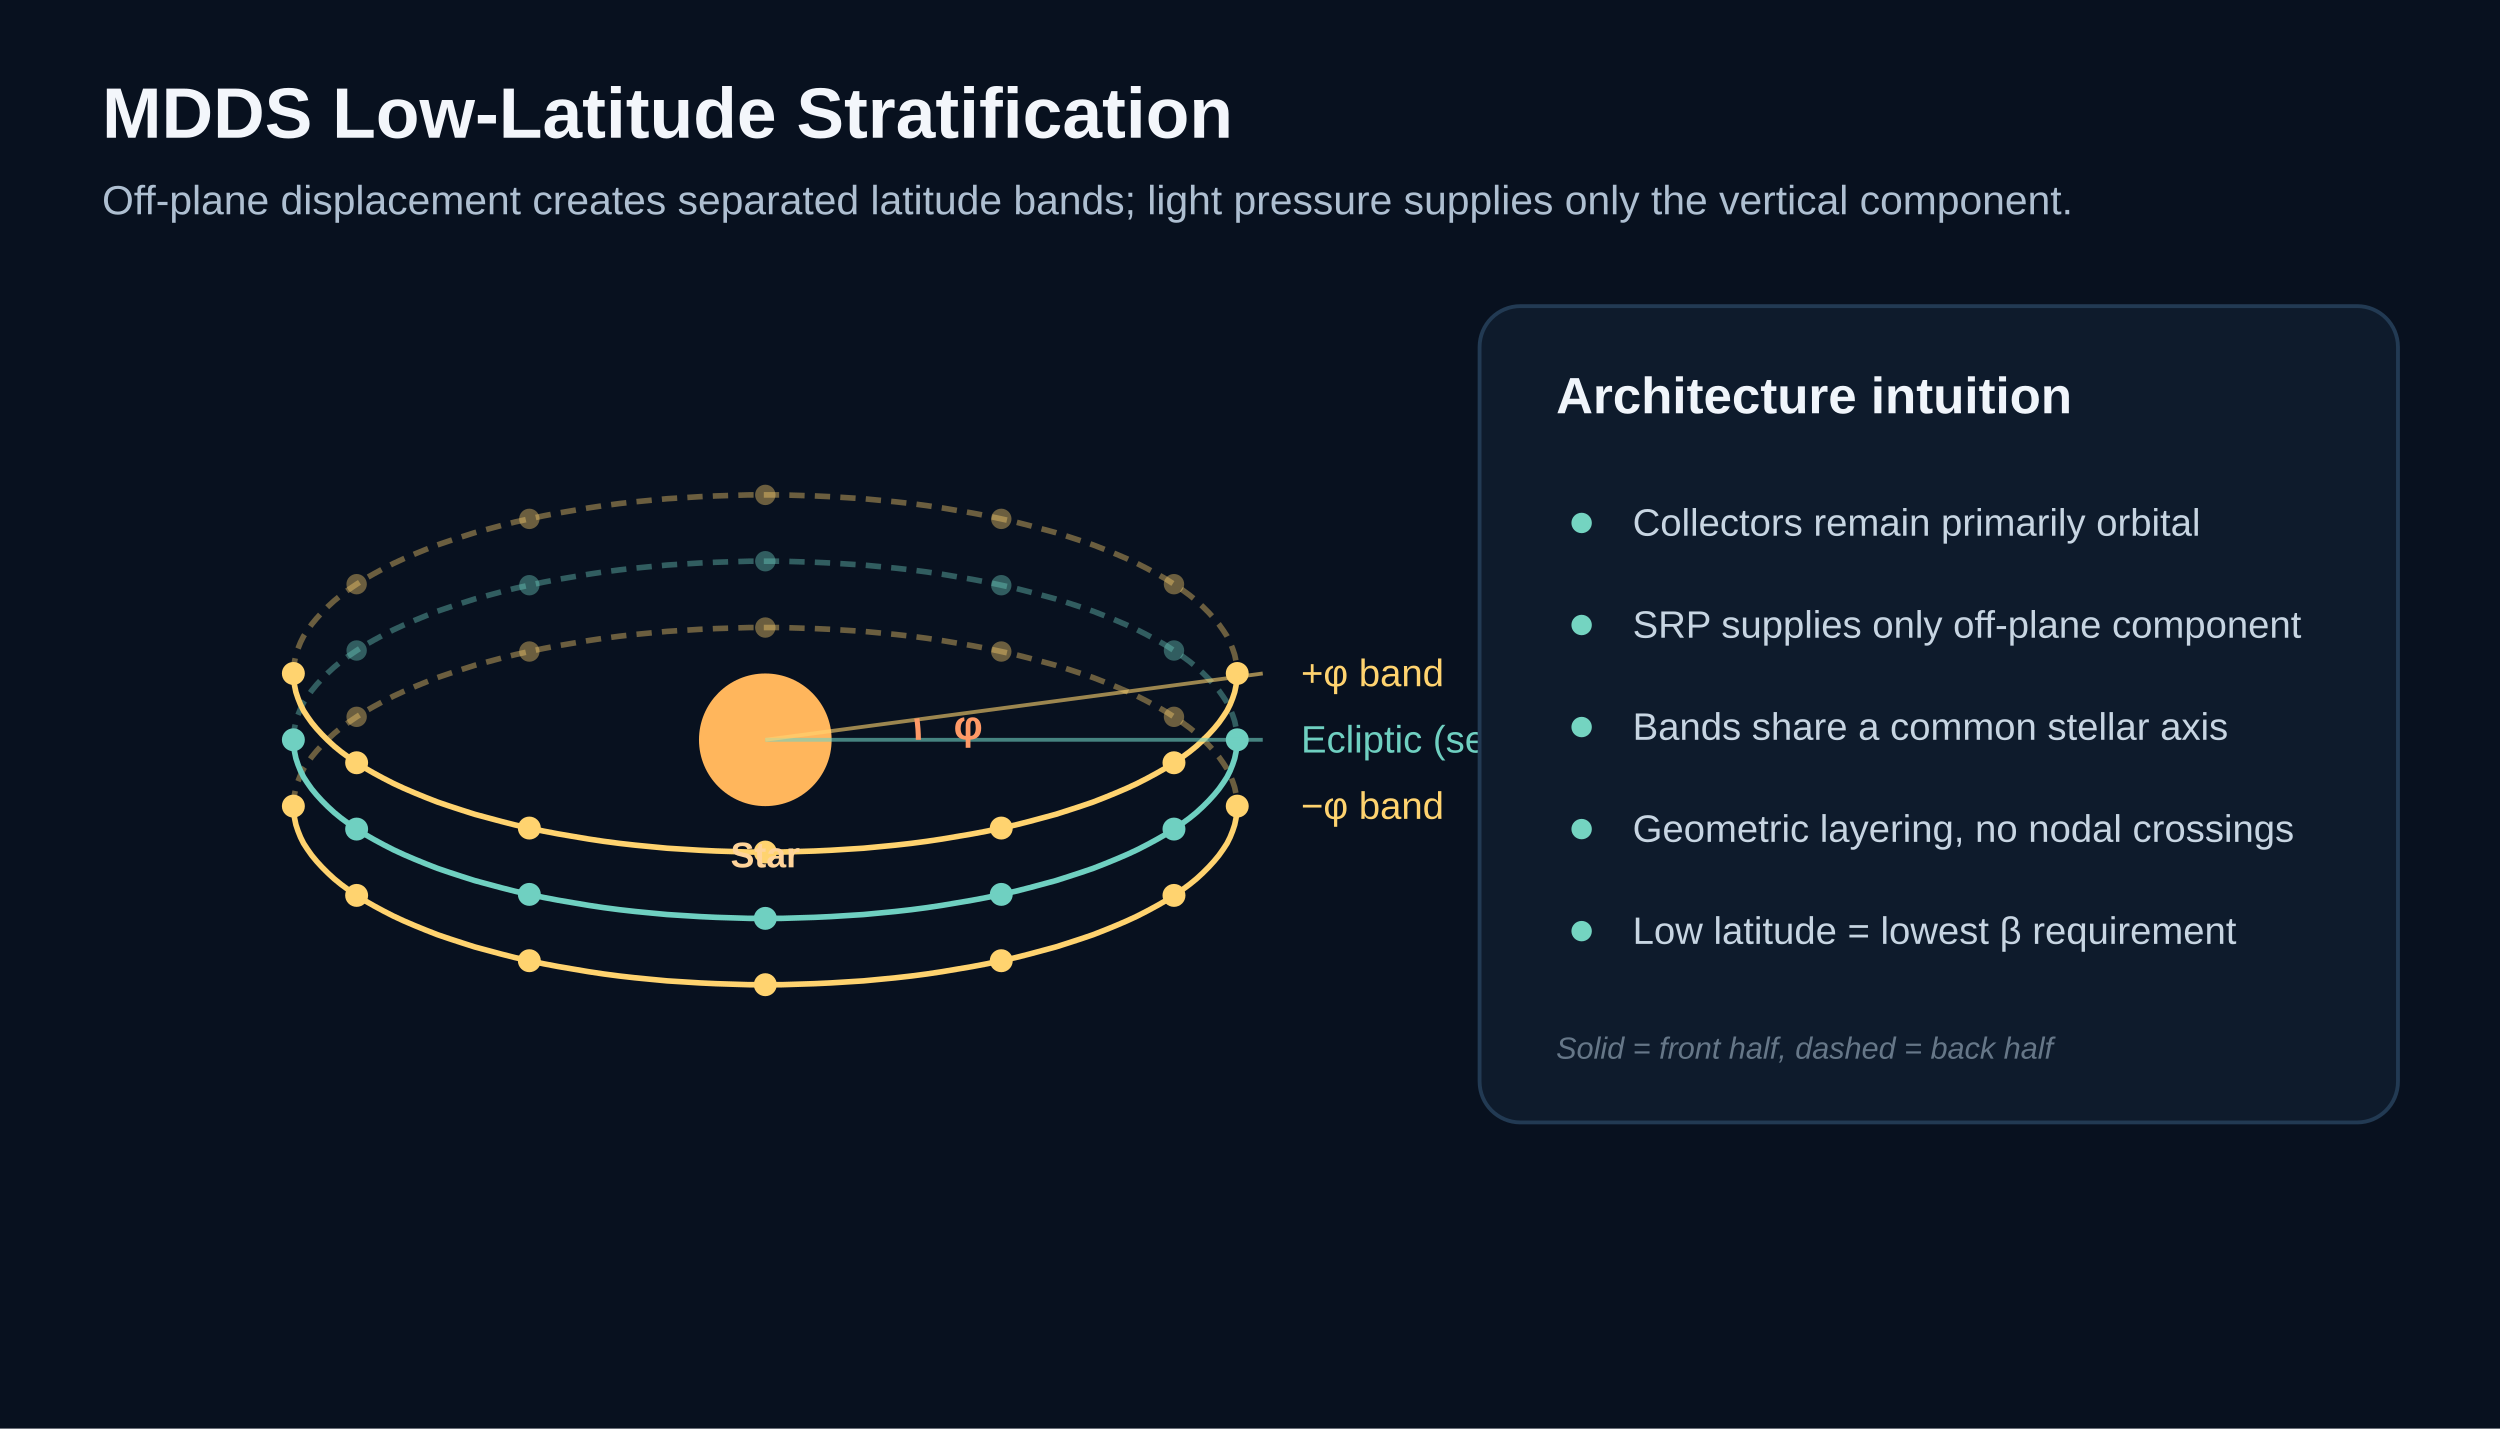
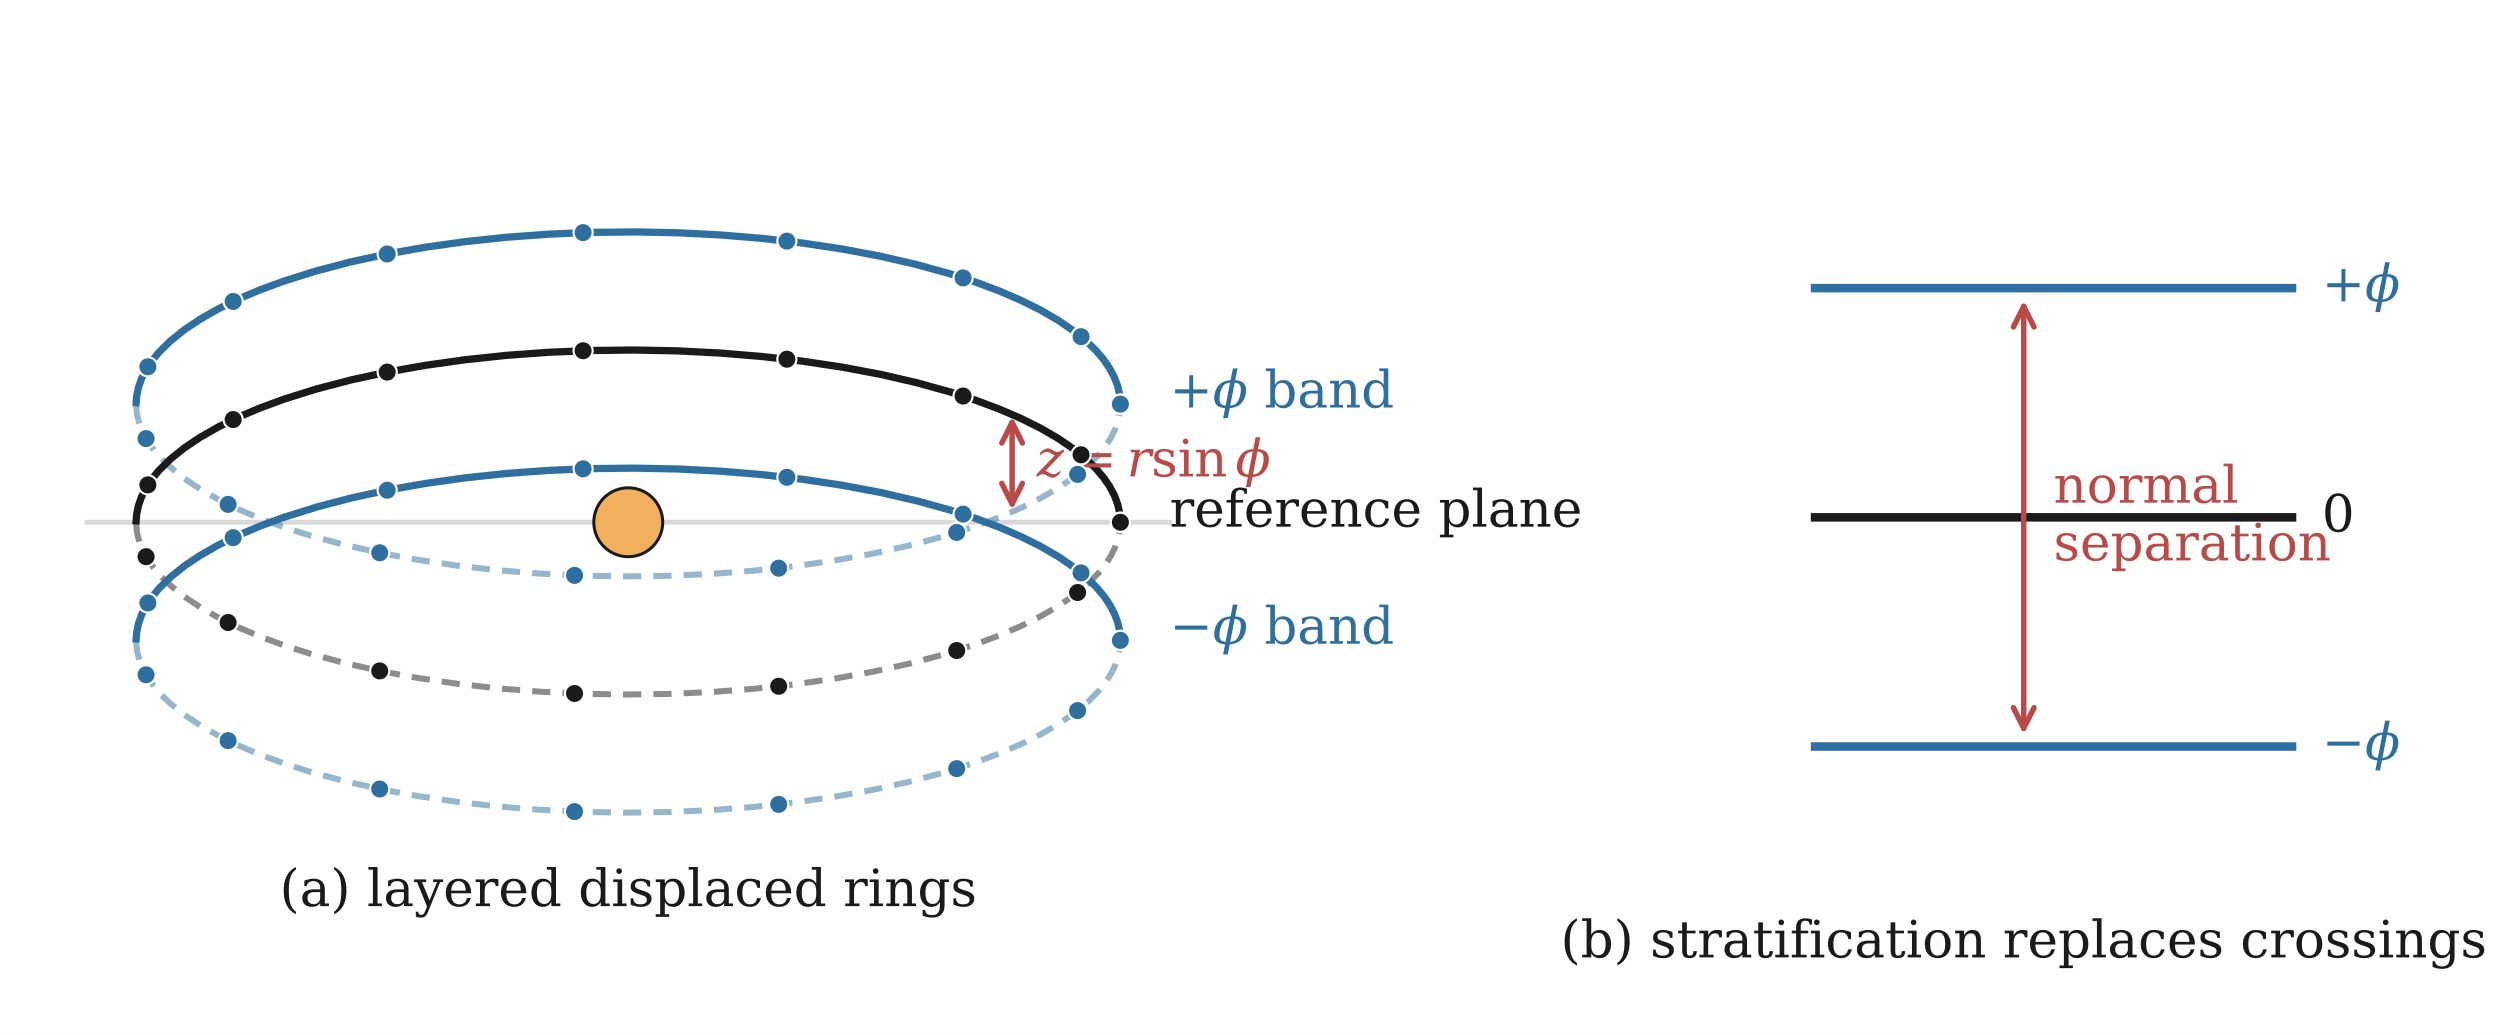
- <svg xmlns="http://www.w3.org/2000/svg" width="980" height="560" viewBox="0 0 980 560" fill="none">
-   <rect x="0" y="0" width="980" height="560" fill="#08111f" />
-   <text x="40" y="54" fill="#f3f6fb" font-size="28" font-family="Arial, Helvetica, sans-serif" font-weight="700">MDDS Low-Latitude Stratification</text>
-   <text x="40" y="84" fill="#aebfd1" font-size="16" font-family="Arial, Helvetica, sans-serif">Off-plane displacement creates separated latitude bands; light pressure supplies only the vertical component.</text>
-   <path d="M 115.0 264.0 L 115.1 261.6 L 115.5 259.1 L 116.0 256.7 L 116.8 254.3 L 117.8 251.8 L 119.0 249.4 L 120.5 247.1 L 122.2 244.7 L 124.1 242.4 L 126.2 240.1 L 128.5 237.8 L 131.0 235.5 L 133.7 233.3 L 136.7 231.1 L 139.8 229.0 L 143.1 226.9 L 146.6 224.9 L 150.3 222.9 L 154.2 220.9 L 158.3 219.0 L 162.5 217.2 L 166.9 215.4 L 171.5 213.6 L 176.2 212.0 L 181.1 210.4 L 186.1 208.8 L 191.3 207.4 L 196.5 206.0 L 202.0 204.6 L 207.5 203.4 L 213.1 202.2 L 218.9 201.1 L 224.8 200.1 L 230.7 199.1 L 236.7 198.2 L 242.8 197.4 L 249.0 196.7 L 255.2 196.1 L 261.5 195.5 L 267.9 195.1 L 274.3 194.7 L 280.7 194.4 L 287.1 194.2 L 293.5 194.0 L 300.0 194.0 L 306.5 194.0 L 312.9 194.2 L 319.3 194.4 L 325.7 194.7 L 332.1 195.1 L 338.5 195.5 L 344.8 196.1 L 351.0 196.7 L 357.2 197.4 L 363.3 198.2 L 369.3 199.1 L 375.2 200.1 L 381.1 201.1 L 386.9 202.2 L 392.5 203.4 L 398.0 204.6 L 403.5 206.0 L 408.7 207.4 L 413.9 208.8 L 418.9 210.4 L 423.8 212.0 L 428.5 213.6 L 433.1 215.4 L 437.5 217.2 L 441.7 219.0 L 445.8 220.9 L 449.7 222.9 L 453.4 224.9 L 456.9 226.9 L 460.2 229.0 L 463.3 231.1 L 466.3 233.3 L 469.0 235.5 L 471.5 237.8 L 473.8 240.1 L 475.9 242.4 L 477.8 244.7 L 479.5 247.1 L 481.0 249.4 L 482.2 251.8 L 483.2 254.3 L 484.0 256.7 L 484.5 259.1 L 484.9 261.6 L 485.0 264.0" fill="none" stroke="#ffd36f" stroke-width="2.2" stroke-dasharray="6,4" opacity="0.4" />
-   <path d="M 115.0 290.0 L 115.1 287.6 L 115.5 285.1 L 116.0 282.7 L 116.8 280.3 L 117.8 277.8 L 119.0 275.4 L 120.5 273.1 L 122.2 270.7 L 124.1 268.4 L 126.2 266.1 L 128.5 263.8 L 131.0 261.5 L 133.7 259.3 L 136.7 257.1 L 139.8 255.0 L 143.1 252.9 L 146.6 250.9 L 150.3 248.9 L 154.2 246.9 L 158.3 245.0 L 162.5 243.2 L 166.9 241.4 L 171.5 239.6 L 176.2 238.0 L 181.1 236.4 L 186.1 234.8 L 191.3 233.4 L 196.5 232.0 L 202.0 230.6 L 207.5 229.4 L 213.1 228.2 L 218.9 227.1 L 224.8 226.1 L 230.7 225.1 L 236.7 224.2 L 242.8 223.4 L 249.0 222.7 L 255.2 222.1 L 261.5 221.5 L 267.9 221.1 L 274.3 220.7 L 280.7 220.4 L 287.1 220.2 L 293.5 220.0 L 300.0 220.0 L 306.5 220.0 L 312.9 220.2 L 319.3 220.4 L 325.7 220.7 L 332.1 221.1 L 338.5 221.5 L 344.8 222.1 L 351.0 222.7 L 357.2 223.4 L 363.3 224.2 L 369.3 225.1 L 375.2 226.1 L 381.1 227.1 L 386.9 228.2 L 392.5 229.4 L 398.0 230.6 L 403.5 232.0 L 408.7 233.4 L 413.9 234.8 L 418.9 236.4 L 423.8 238.0 L 428.5 239.6 L 433.1 241.4 L 437.5 243.2 L 441.7 245.0 L 445.8 246.9 L 449.7 248.9 L 453.4 250.9 L 456.9 252.9 L 460.2 255.0 L 463.3 257.1 L 466.3 259.3 L 469.0 261.5 L 471.5 263.8 L 473.8 266.1 L 475.9 268.4 L 477.8 270.7 L 479.5 273.1 L 481.0 275.4 L 482.2 277.8 L 483.2 280.3 L 484.0 282.7 L 484.5 285.1 L 484.9 287.6 L 485.0 290.0" fill="none" stroke="#6fd0c1" stroke-width="2.2" stroke-dasharray="6,4" opacity="0.4" />
-   <path d="M 115.0 316.0 L 115.1 313.6 L 115.5 311.1 L 116.0 308.7 L 116.8 306.3 L 117.8 303.8 L 119.0 301.4 L 120.5 299.1 L 122.2 296.7 L 124.1 294.4 L 126.2 292.1 L 128.5 289.8 L 131.0 287.5 L 133.7 285.3 L 136.7 283.1 L 139.8 281.0 L 143.1 278.9 L 146.6 276.9 L 150.3 274.9 L 154.2 272.9 L 158.3 271.0 L 162.5 269.2 L 166.9 267.4 L 171.5 265.6 L 176.2 264.0 L 181.1 262.4 L 186.1 260.8 L 191.3 259.4 L 196.5 258.0 L 202.0 256.6 L 207.5 255.4 L 213.1 254.2 L 218.9 253.1 L 224.8 252.1 L 230.7 251.1 L 236.7 250.2 L 242.8 249.4 L 249.0 248.7 L 255.2 248.1 L 261.5 247.5 L 267.9 247.1 L 274.3 246.7 L 280.7 246.4 L 287.1 246.2 L 293.5 246.0 L 300.0 246.0 L 306.5 246.0 L 312.9 246.2 L 319.3 246.4 L 325.7 246.7 L 332.1 247.1 L 338.5 247.5 L 344.8 248.1 L 351.0 248.7 L 357.2 249.4 L 363.3 250.2 L 369.3 251.1 L 375.2 252.1 L 381.1 253.1 L 386.9 254.2 L 392.5 255.4 L 398.0 256.6 L 403.5 258.0 L 408.7 259.4 L 413.9 260.8 L 418.9 262.4 L 423.8 264.0 L 428.5 265.6 L 433.1 267.4 L 437.5 269.2 L 441.7 271.0 L 445.8 272.9 L 449.7 274.9 L 453.4 276.9 L 456.9 278.9 L 460.2 281.0 L 463.3 283.1 L 466.3 285.3 L 469.0 287.5 L 471.5 289.8 L 473.8 292.1 L 475.9 294.4 L 477.8 296.7 L 479.5 299.1 L 481.0 301.4 L 482.2 303.8 L 483.2 306.3 L 484.0 308.7 L 484.5 311.1 L 484.9 313.6 L 485.0 316.0" fill="none" stroke="#ffd36f" stroke-width="2.2" stroke-dasharray="6,4" opacity="0.4" />
-   <circle cx="139.8" cy="229.0" r="4.0" fill="#ffd36f" opacity="0.4" />
-   <circle cx="207.5" cy="203.4" r="4.0" fill="#ffd36f" opacity="0.4" />
-   <circle cx="300.0" cy="194.0" r="4.0" fill="#ffd36f" opacity="0.4" />
-   <circle cx="392.5" cy="203.4" r="4.0" fill="#ffd36f" opacity="0.4" />
-   <circle cx="460.2" cy="229.0" r="4.0" fill="#ffd36f" opacity="0.4" />
-   <circle cx="139.8" cy="255.0" r="4.0" fill="#6fd0c1" opacity="0.4" />
-   <circle cx="207.5" cy="229.4" r="4.0" fill="#6fd0c1" opacity="0.4" />
-   <circle cx="300.0" cy="220.0" r="4.0" fill="#6fd0c1" opacity="0.4" />
-   <circle cx="392.5" cy="229.4" r="4.0" fill="#6fd0c1" opacity="0.4" />
-   <circle cx="460.2" cy="255.0" r="4.0" fill="#6fd0c1" opacity="0.4" />
-   <circle cx="139.8" cy="281.0" r="4.0" fill="#ffd36f" opacity="0.4" />
-   <circle cx="207.5" cy="255.4" r="4.0" fill="#ffd36f" opacity="0.4" />
-   <circle cx="300.0" cy="246.0" r="4.0" fill="#ffd36f" opacity="0.4" />
-   <circle cx="392.5" cy="255.4" r="4.0" fill="#ffd36f" opacity="0.4" />
-   <circle cx="460.2" cy="281.0" r="4.0" fill="#ffd36f" opacity="0.4" />
-   <circle cx="300" cy="290" r="26" fill="#ffb65c" />
-   <path d="M 485.0 264.0 L 484.9 266.4 L 484.5 268.9 L 484.0 271.3 L 483.2 273.7 L 482.2 276.2 L 481.0 278.6 L 479.5 280.9 L 477.8 283.3 L 475.9 285.6 L 473.8 287.9 L 471.5 290.2 L 469.0 292.5 L 466.3 294.7 L 463.3 296.9 L 460.2 299.0 L 456.9 301.1 L 453.4 303.1 L 449.7 305.1 L 445.8 307.1 L 441.7 309.0 L 437.5 310.8 L 433.1 312.6 L 428.5 314.4 L 423.8 316.0 L 418.9 317.6 L 413.9 319.2 L 408.7 320.6 L 403.5 322.0 L 398.0 323.4 L 392.5 324.6 L 386.9 325.8 L 381.1 326.9 L 375.2 327.9 L 369.3 328.9 L 363.3 329.8 L 357.2 330.6 L 351.0 331.3 L 344.8 331.9 L 338.5 332.5 L 332.1 332.9 L 325.7 333.3 L 319.3 333.6 L 312.9 333.8 L 306.5 334.0 L 300.0 334.0 L 293.5 334.0 L 287.1 333.8 L 280.7 333.6 L 274.3 333.3 L 267.9 332.9 L 261.5 332.5 L 255.2 331.9 L 249.0 331.3 L 242.8 330.6 L 236.7 329.8 L 230.7 328.9 L 224.8 327.9 L 218.9 326.9 L 213.1 325.8 L 207.5 324.6 L 202.0 323.4 L 196.5 322.0 L 191.3 320.6 L 186.1 319.2 L 181.1 317.6 L 176.2 316.0 L 171.5 314.4 L 166.9 312.6 L 162.5 310.8 L 158.3 309.0 L 154.2 307.1 L 150.3 305.1 L 146.6 303.1 L 143.1 301.1 L 139.8 299.0 L 136.7 296.9 L 133.7 294.7 L 131.0 292.5 L 128.5 290.2 L 126.2 287.9 L 124.1 285.6 L 122.2 283.3 L 120.5 280.9 L 119.0 278.6 L 117.8 276.2 L 116.8 273.7 L 116.0 271.3 L 115.5 268.9 L 115.1 266.4 L 115.0 264.0" fill="none" stroke="#ffd36f" stroke-width="2.2" />
-   <path d="M 485.0 290.0 L 484.9 292.4 L 484.5 294.9 L 484.0 297.3 L 483.2 299.7 L 482.2 302.2 L 481.0 304.6 L 479.5 306.9 L 477.8 309.3 L 475.9 311.6 L 473.8 313.9 L 471.5 316.2 L 469.0 318.5 L 466.3 320.7 L 463.3 322.9 L 460.2 325.0 L 456.9 327.1 L 453.4 329.1 L 449.7 331.1 L 445.8 333.1 L 441.7 335.0 L 437.5 336.8 L 433.1 338.6 L 428.5 340.4 L 423.8 342.0 L 418.9 343.6 L 413.9 345.2 L 408.7 346.6 L 403.5 348.0 L 398.0 349.4 L 392.5 350.6 L 386.9 351.8 L 381.1 352.9 L 375.2 353.9 L 369.3 354.9 L 363.3 355.8 L 357.2 356.6 L 351.0 357.3 L 344.8 357.9 L 338.5 358.5 L 332.1 358.9 L 325.7 359.3 L 319.3 359.6 L 312.9 359.8 L 306.5 360.0 L 300.0 360.0 L 293.5 360.0 L 287.1 359.8 L 280.7 359.6 L 274.3 359.3 L 267.9 358.9 L 261.5 358.5 L 255.2 357.9 L 249.0 357.3 L 242.8 356.6 L 236.7 355.8 L 230.7 354.9 L 224.8 353.9 L 218.9 352.9 L 213.1 351.8 L 207.5 350.6 L 202.0 349.4 L 196.5 348.0 L 191.3 346.6 L 186.1 345.2 L 181.1 343.6 L 176.2 342.0 L 171.5 340.4 L 166.9 338.6 L 162.5 336.8 L 158.3 335.0 L 154.2 333.1 L 150.3 331.1 L 146.6 329.1 L 143.1 327.1 L 139.8 325.0 L 136.7 322.9 L 133.7 320.7 L 131.0 318.5 L 128.5 316.2 L 126.2 313.9 L 124.1 311.6 L 122.2 309.3 L 120.5 306.9 L 119.0 304.6 L 117.8 302.2 L 116.8 299.7 L 116.0 297.3 L 115.5 294.9 L 115.1 292.4 L 115.0 290.0" fill="none" stroke="#6fd0c1" stroke-width="2.2" />
-   <path d="M 485.0 316.0 L 484.9 318.4 L 484.5 320.9 L 484.0 323.3 L 483.2 325.7 L 482.2 328.2 L 481.0 330.6 L 479.5 332.9 L 477.8 335.3 L 475.9 337.6 L 473.8 339.9 L 471.5 342.2 L 469.0 344.5 L 466.3 346.7 L 463.3 348.9 L 460.2 351.0 L 456.9 353.1 L 453.4 355.1 L 449.7 357.1 L 445.8 359.1 L 441.7 361.0 L 437.5 362.8 L 433.1 364.6 L 428.5 366.4 L 423.8 368.0 L 418.9 369.6 L 413.9 371.2 L 408.7 372.6 L 403.5 374.0 L 398.0 375.4 L 392.5 376.6 L 386.9 377.8 L 381.1 378.9 L 375.2 379.9 L 369.3 380.9 L 363.3 381.8 L 357.2 382.6 L 351.0 383.3 L 344.8 383.9 L 338.5 384.5 L 332.1 384.9 L 325.7 385.3 L 319.3 385.6 L 312.9 385.8 L 306.5 386.0 L 300.0 386.0 L 293.5 386.0 L 287.1 385.8 L 280.7 385.6 L 274.3 385.3 L 267.9 384.9 L 261.5 384.5 L 255.2 383.9 L 249.0 383.3 L 242.8 382.6 L 236.7 381.8 L 230.7 380.9 L 224.8 379.9 L 218.9 378.9 L 213.1 377.8 L 207.5 376.6 L 202.0 375.4 L 196.5 374.0 L 191.3 372.6 L 186.1 371.2 L 181.1 369.6 L 176.2 368.0 L 171.5 366.4 L 166.9 364.6 L 162.5 362.8 L 158.3 361.0 L 154.2 359.1 L 150.3 357.1 L 146.6 355.1 L 143.1 353.1 L 139.8 351.0 L 136.7 348.9 L 133.7 346.7 L 131.0 344.5 L 128.5 342.2 L 126.2 339.9 L 124.1 337.6 L 122.2 335.3 L 120.5 332.9 L 119.0 330.6 L 117.8 328.2 L 116.8 325.7 L 116.0 323.3 L 115.5 320.9 L 115.1 318.4 L 115.0 316.0" fill="none" stroke="#ffd36f" stroke-width="2.2" />
-   <circle cx="485.0" cy="264.0" r="4.5" fill="#ffd36f" />
-   <circle cx="460.2" cy="299.0" r="4.5" fill="#ffd36f" />
-   <circle cx="392.5" cy="324.6" r="4.5" fill="#ffd36f" />
-   <circle cx="300.0" cy="334.0" r="4.5" fill="#ffd36f" />
-   <circle cx="207.5" cy="324.6" r="4.5" fill="#ffd36f" />
-   <circle cx="139.8" cy="299.0" r="4.5" fill="#ffd36f" />
-   <circle cx="115.0" cy="264.0" r="4.5" fill="#ffd36f" />
-   <circle cx="485.0" cy="290.0" r="4.5" fill="#6fd0c1" />
-   <circle cx="460.2" cy="325.0" r="4.5" fill="#6fd0c1" />
-   <circle cx="392.5" cy="350.6" r="4.5" fill="#6fd0c1" />
-   <circle cx="300.0" cy="360.0" r="4.5" fill="#6fd0c1" />
-   <circle cx="207.5" cy="350.6" r="4.5" fill="#6fd0c1" />
-   <circle cx="139.8" cy="325.0" r="4.5" fill="#6fd0c1" />
-   <circle cx="115.0" cy="290.0" r="4.5" fill="#6fd0c1" />
-   <circle cx="485.0" cy="316.0" r="4.5" fill="#ffd36f" />
-   <circle cx="460.2" cy="351.0" r="4.5" fill="#ffd36f" />
-   <circle cx="392.5" cy="376.6" r="4.5" fill="#ffd36f" />
-   <circle cx="300.0" cy="386.0" r="4.5" fill="#ffd36f" />
-   <circle cx="207.5" cy="376.6" r="4.5" fill="#ffd36f" />
-   <circle cx="139.8" cy="351.0" r="4.5" fill="#ffd36f" />
-   <circle cx="115.0" cy="316.0" r="4.5" fill="#ffd36f" />
-   <text x="510" y="269" fill="#ffd36f" font-size="15" font-family="Arial, Helvetica, sans-serif">+φ band</text>
-   <text x="510" y="295" fill="#6fd0c1" font-size="15" font-family="Arial, Helvetica, sans-serif">Ecliptic (seed orbit)</text>
-   <text x="510" y="321" fill="#ffd36f" font-size="15" font-family="Arial, Helvetica, sans-serif">−φ band</text>
-   <text x="300" y="340" fill="#ffd49a" font-size="14" font-family="Arial, Helvetica, sans-serif" font-weight="600" text-anchor="middle">Star</text>
-   <line x1="300" y1="290" x2="495" y2="290" stroke="#6fd0c1" stroke-width="1.5" opacity="0.6" />
-   <line x1="300" y1="290" x2="495" y2="264" stroke="#ffd36f" stroke-width="1.5" opacity="0.6" />
-   <path d="M 360.0 290.0 A 60 60 0 0 0 359.4 281.6" fill="none" stroke="#ff9966" stroke-width="2" />
-   <text x="373.8" y="289.8" fill="#ff9966" font-size="16" font-family="Arial, Helvetica, sans-serif" font-weight="600">φ</text>
-   <rect x="580" y="120" width="360" height="320" rx="16" fill="#0e1b2c" stroke="#223a53" stroke-width="1.5" />
-   <text x="610" y="162" fill="#f0f5fb" font-size="20" font-family="Arial, Helvetica, sans-serif" font-weight="700">Architecture intuition</text>
-   <circle cx="620" cy="205" r="4" fill="#74d4c1" />
-   <text x="640" y="210" fill="#c7d5e2" font-size="15" font-family="Arial, Helvetica, sans-serif">Collectors remain primarily orbital</text>
-   <circle cx="620" cy="245" r="4" fill="#74d4c1" />
-   <text x="640" y="250" fill="#c7d5e2" font-size="15" font-family="Arial, Helvetica, sans-serif">SRP supplies only off-plane component</text>
-   <circle cx="620" cy="285" r="4" fill="#74d4c1" />
-   <text x="640" y="290" fill="#c7d5e2" font-size="15" font-family="Arial, Helvetica, sans-serif">Bands share a common stellar axis</text>
-   <circle cx="620" cy="325" r="4" fill="#74d4c1" />
-   <text x="640" y="330" fill="#c7d5e2" font-size="15" font-family="Arial, Helvetica, sans-serif">Geometric layering, no nodal crossings</text>
-   <circle cx="620" cy="365" r="4" fill="#74d4c1" />
-   <text x="640" y="370" fill="#c7d5e2" font-size="15" font-family="Arial, Helvetica, sans-serif">Low latitude = lowest β requirement</text>
-   <text x="610" y="415" fill="#667788" font-size="12" font-family="Arial, Helvetica, sans-serif" font-style="italic">Solid = front half, dashed = back half</text>
+ <svg xmlns="http://www.w3.org/2000/svg" xmlns:xlink="http://www.w3.org/1999/xlink" width="412.307pt" height="170.64pt" viewBox="0 0 412.307 170.64" version="1.1">
+   <defs>
+     <style type="text/css">*{stroke-linejoin: round; stroke-linecap: butt}</style>
+   </defs>
+   <g id="figure_1">
+     <g id="patch_1">
+       <path d="M 0 170.64 L 412.307 170.64 L 412.307 0 L 0 0 z " style="fill: #ffffff" />
+     </g>
+     <g id="axes_1">
+       <g id="patch_2">
+         <path d="M 2.16 159.179 L 229.418 159.179 L 229.418 11.461 L 2.16 11.461 z " style="fill: #ffffff" />
+       </g>
+       <g id="line2d_1">
+         <path d="M 14.335 86.132 L 192.895 86.132 " clip-path="url(#p311665d4df)" style="fill: none; stroke: #d9d9d9; stroke-width: 0.8; stroke-linecap: square" />
+       </g>
+       <g id="line2d_2">
+         <path d="M 22.454 105.859 L 22.603 107.35 L 22.976 108.836 L 23.57 110.312 L 24.386 111.776 L 25.419 113.223 L 26.668 114.649 L 28.13 116.05 L 30.401 117.872 L 33.031 119.635 L 36.006 121.328 L 39.313 122.945 L 42.935 124.477 L 46.854 125.916 L 51.052 127.256 L 56.658 128.781 L 62.623 130.129 L 68.903 131.289 L 75.447 132.253 L 82.208 133.012 L 89.132 133.562 L 96.167 133.898 L 103.259 134.018 L 110.354 133.92 L 117.397 133.606 L 124.335 133.077 L 131.114 132.338 L 137.683 131.394 L 143.991 130.254 L 149.99 128.924 L 155.634 127.416 L 160.88 125.742 L 164.763 124.29 L 168.347 122.748 L 171.613 121.121 L 174.546 119.418 L 177.132 117.648 L 179.358 115.818 L 181.212 113.939 L 182.354 112.502 L 183.279 111.046 L 183.984 109.575 L 184.468 108.094 L 184.728 106.605 L 184.778 105.611 L 184.778 105.611 " clip-path="url(#p311665d4df)" style="fill: none; stroke-dasharray: 3,2; stroke-dashoffset: 0; stroke: #2f6f9f; stroke-opacity: 0.5" />
+       </g>
+       <g id="matplotlib.axis_1" />
+       <g id="matplotlib.axis_2" />
+       <g id="line2d_3">
+         <path d="M 22.454 86.38 L 22.603 87.871 L 22.976 89.356 L 23.57 90.833 L 24.386 92.297 L 25.419 93.744 L 26.668 95.17 L 28.13 96.571 L 30.401 98.393 L 33.031 100.155 L 36.006 101.849 L 39.313 103.466 L 42.935 104.998 L 46.854 106.437 L 51.052 107.777 L 56.658 109.302 L 62.623 110.65 L 68.903 111.81 L 75.447 112.773 L 82.208 113.533 L 89.132 114.083 L 96.167 114.419 L 103.259 114.539 L 110.354 114.441 L 117.397 114.126 L 124.335 113.598 L 131.114 112.859 L 137.683 111.915 L 143.991 110.774 L 149.99 109.445 L 155.634 107.937 L 160.88 106.263 L 164.763 104.811 L 168.347 103.268 L 171.613 101.642 L 174.546 99.939 L 177.132 98.168 L 179.358 96.339 L 181.212 94.46 L 182.354 93.023 L 183.279 91.567 L 183.984 90.096 L 184.468 88.614 L 184.728 87.126 L 184.778 86.132 L 184.778 86.132 " clip-path="url(#p311665d4df)" style="fill: none; stroke-dasharray: 3,2; stroke-dashoffset: 0; stroke: #1a1a1a; stroke-opacity: 0.5" />
+       </g>
+       <g id="line2d_4">
+         <path d="M 184.778 105.611 L 184.666 104.12 L 184.331 102.633 L 183.773 101.155 L 182.995 99.688 L 181.997 98.239 L 180.784 96.809 L 179.358 95.404 L 177.132 93.574 L 174.546 91.804 L 171.613 90.101 L 168.347 88.474 L 164.763 86.931 L 160.88 85.48 L 156.717 84.127 L 151.149 82.585 L 145.217 81.219 L 138.967 80.04 L 132.447 79.056 L 125.705 78.276 L 118.795 77.705 L 111.769 77.347 L 104.68 77.206 L 97.583 77.282 L 90.532 77.575 L 83.581 78.083 L 76.784 78.801 L 70.192 79.724 L 63.856 80.845 L 57.824 82.156 L 52.142 83.647 L 46.854 85.305 L 42.935 86.745 L 39.313 88.277 L 36.006 89.893 L 33.031 91.587 L 30.401 93.349 L 28.13 95.172 L 26.228 97.046 L 25.051 98.479 L 24.089 99.932 L 23.347 101.4 L 22.827 102.881 L 22.529 104.368 L 22.454 105.362 L 22.454 105.362 " clip-path="url(#p311665d4df)" style="fill: none; stroke: #2f6f9f; stroke-width: 1.2; stroke-linecap: square" />
+       </g>
+       <g id="line2d_5">
+         <path d="M 22.454 66.901 L 22.603 68.391 L 22.976 69.877 L 23.57 71.354 L 24.386 72.818 L 25.419 74.265 L 26.668 75.69 L 28.13 77.091 L 30.401 78.914 L 33.031 80.676 L 36.006 82.37 L 39.313 83.987 L 42.935 85.518 L 46.854 86.958 L 51.052 88.298 L 56.658 89.823 L 62.623 91.171 L 68.903 92.331 L 75.447 93.294 L 82.208 94.054 L 89.132 94.604 L 96.167 94.94 L 103.259 95.059 L 110.354 94.962 L 117.397 94.647 L 124.335 94.118 L 131.114 93.379 L 137.683 92.436 L 143.991 91.295 L 149.99 89.966 L 155.634 88.458 L 160.88 86.783 L 164.763 85.332 L 168.347 83.789 L 171.613 82.162 L 174.546 80.459 L 177.132 78.689 L 179.358 76.86 L 181.212 74.98 L 182.354 73.543 L 183.279 72.088 L 183.984 70.617 L 184.468 69.135 L 184.728 67.647 L 184.778 66.652 L 184.778 66.652 " clip-path="url(#p311665d4df)" style="fill: none; stroke-dasharray: 3,2; stroke-dashoffset: 0; stroke: #2f6f9f; stroke-opacity: 0.5" />
+       </g>
+       <g id="text_1">
+         <g style="fill: #2f6f9f" transform="translate(192.8945 67.36659)">
+           <text>
+             <tspan x="0" y="-0.156" style="font-size: 8.5px; font-family: 'DejaVu Serif'; fill: #2f6f9f">+</tspan>
+             <tspan x="12.916" y="-0.156" style="font-size: 8.5px; font-family: 'DejaVu Serif'; fill: #2f6f9f"> </tspan>
+             <tspan x="15.618" y="-0.156" style="font-size: 8.5px; font-family: 'DejaVu Serif'; fill: #2f6f9f">b</tspan>
+             <tspan x="21.059" y="-0.156" style="font-size: 8.5px; font-family: 'DejaVu Serif'; fill: #2f6f9f">a</tspan>
+             <tspan x="26.127" y="-0.156" style="font-size: 8.5px; font-family: 'DejaVu Serif'; fill: #2f6f9f">n</tspan>
+             <tspan x="31.601" y="-0.156" style="font-size: 8.5px; font-family: 'DejaVu Serif'; fill: #2f6f9f">d</tspan>
+             <tspan x="7.122" y="-0.156" style="font-style: italic; font-size: 8.5px; font-family: 'DejaVu Serif'; fill: #2f6f9f">ϕ</tspan>
+           </text>
+         </g>
+       </g>
+       <g id="line2d_6">
+         <path d="M 184.778 86.132 L 184.666 84.641 L 184.331 83.154 L 183.773 81.675 L 182.995 80.209 L 181.997 78.759 L 180.784 77.33 L 179.358 75.924 L 177.132 74.095 L 174.546 72.325 L 171.613 70.622 L 168.347 68.995 L 164.763 67.452 L 160.88 66.001 L 156.717 64.648 L 151.149 63.106 L 145.217 61.74 L 138.967 60.561 L 132.447 59.577 L 125.705 58.797 L 118.795 58.226 L 111.769 57.868 L 104.68 57.727 L 97.583 57.803 L 90.532 58.096 L 83.581 58.603 L 76.784 59.321 L 70.192 60.245 L 63.856 61.366 L 57.824 62.677 L 52.142 64.168 L 46.854 65.826 L 42.935 67.266 L 39.313 68.797 L 36.006 70.414 L 33.031 72.108 L 30.401 73.87 L 28.13 75.693 L 26.228 77.566 L 25.051 79 L 24.089 80.453 L 23.347 81.921 L 22.827 83.401 L 22.529 84.889 L 22.454 85.883 L 22.454 85.883 " clip-path="url(#p311665d4df)" style="fill: none; stroke: #1a1a1a; stroke-width: 1.2; stroke-linecap: square" />
+       </g>
+       <g id="text_2">
+         <text style="font-size: 8.5px; font-family: 'DejaVu Serif'; text-anchor: start; fill: #1a1a1a" x="192.895" y="86.854" transform="rotate(-0 192.8945 86.85383)">reference plane</text>
+       </g>
+       <g id="PathCollection_1">
+         <defs>
+           <path id="m45f8984a4f" d="M 0 1.581 C 0.419 1.581 0.822 1.415 1.118 1.118 C 1.415 0.822 1.581 0.419 1.581 0 C 1.581 -0.419 1.415 -0.822 1.118 -1.118 C 0.822 -1.415 0.419 -1.581 0 -1.581 C -0.419 -1.581 -0.822 -1.415 -1.118 -1.118 C -1.415 -0.822 -1.581 -0.419 -1.581 0 C -1.581 0.419 -1.415 0.822 -1.118 1.118 C -0.822 1.415 -0.419 1.581 0 1.581 z " style="stroke: #ffffff; stroke-width: 0.35" />
+         </defs>
+         <g clip-path="url(#p311665d4df)">
+           <use xlink:href="#m45f8984a4f" x="184.778" y="105.611" style="fill: #2f6f9f; stroke: #ffffff; stroke-width: 0.35" />
+           <use xlink:href="#m45f8984a4f" x="178.291" y="94.482" style="fill: #2f6f9f; stroke: #ffffff; stroke-width: 0.35" />
+           <use xlink:href="#m45f8984a4f" x="158.832" y="84.791" style="fill: #2f6f9f; stroke: #ffffff; stroke-width: 0.35" />
+           <use xlink:href="#m45f8984a4f" x="129.774" y="78.72" style="fill: #2f6f9f; stroke: #ffffff; stroke-width: 0.35" />
+           <use xlink:href="#m45f8984a4f" x="96.167" y="77.323" style="fill: #2f6f9f; stroke: #ffffff; stroke-width: 0.35" />
+           <use xlink:href="#m45f8984a4f" x="63.856" y="80.845" style="fill: #2f6f9f; stroke: #ffffff; stroke-width: 0.35" />
+           <use xlink:href="#m45f8984a4f" x="38.456" y="88.673" style="fill: #2f6f9f; stroke: #ffffff; stroke-width: 0.35" />
+           <use xlink:href="#m45f8984a4f" x="24.386" y="99.446" style="fill: #2f6f9f; stroke: #ffffff; stroke-width: 0.35" />
+           <use xlink:href="#m45f8984a4f" x="24.089" y="111.29" style="fill: #2f6f9f; stroke: #ffffff; stroke-width: 0.35" />
+           <use xlink:href="#m45f8984a4f" x="37.619" y="122.147" style="fill: #2f6f9f; stroke: #ffffff; stroke-width: 0.35" />
+           <use xlink:href="#m45f8984a4f" x="62.623" y="130.129" style="fill: #2f6f9f; stroke: #ffffff; stroke-width: 0.35" />
+           <use xlink:href="#m45f8984a4f" x="94.754" y="133.848" style="fill: #2f6f9f; stroke: #ffffff; stroke-width: 0.35" />
+           <use xlink:href="#m45f8984a4f" x="128.425" y="132.658" style="fill: #2f6f9f; stroke: #ffffff; stroke-width: 0.35" />
+           <use xlink:href="#m45f8984a4f" x="157.783" y="126.766" style="fill: #2f6f9f; stroke: #ffffff; stroke-width: 0.35" />
+           <use xlink:href="#m45f8984a4f" x="177.723" y="117.195" style="fill: #2f6f9f; stroke: #ffffff; stroke-width: 0.35" />
+           <use xlink:href="#m45f8984a4f" x="184.778" y="105.611" style="fill: #2f6f9f; stroke: #ffffff; stroke-width: 0.35" />
+         </g>
+       </g>
+       <g id="text_3">
+         <g style="fill: #2f6f9f" transform="translate(192.8945 106.3251)">
+           <text>
+             <tspan x="0" y="-0.156" style="font-size: 8.5px; font-family: 'DejaVu Serif'; fill: #2f6f9f">−</tspan>
+             <tspan x="12.916" y="-0.156" style="font-size: 8.5px; font-family: 'DejaVu Serif'; fill: #2f6f9f"> </tspan>
+             <tspan x="15.618" y="-0.156" style="font-size: 8.5px; font-family: 'DejaVu Serif'; fill: #2f6f9f">b</tspan>
+             <tspan x="21.059" y="-0.156" style="font-size: 8.5px; font-family: 'DejaVu Serif'; fill: #2f6f9f">a</tspan>
+             <tspan x="26.127" y="-0.156" style="font-size: 8.5px; font-family: 'DejaVu Serif'; fill: #2f6f9f">n</tspan>
+             <tspan x="31.601" y="-0.156" style="font-size: 8.5px; font-family: 'DejaVu Serif'; fill: #2f6f9f">d</tspan>
+             <tspan x="7.122" y="-0.156" style="font-style: italic; font-size: 8.5px; font-family: 'DejaVu Serif'; fill: #2f6f9f">ϕ</tspan>
+           </text>
+         </g>
+       </g>
+       <g id="patch_3">
+         <path d="M 166.922 83.123 Q 166.922 76.392 166.922 69.66 " style="fill: none; stroke: #b94a48; stroke-width: 0.9; stroke-linecap: round" />
+         <path d="M 168.622 79.723 L 166.922 83.123 L 165.222 79.723 " style="fill: none; stroke: #b94a48; stroke-width: 0.9; stroke-linecap: round" />
+         <path d="M 165.222 73.06 L 166.922 69.66 L 168.622 73.06 " style="fill: none; stroke: #b94a48; stroke-width: 0.9; stroke-linecap: round" />
+       </g>
+       <g id="text_4">
+         <g style="fill: #b94a48" transform="translate(170.9804 78.7295)">
+           <text>
+             <tspan x="0" y="-0.156" style="font-style: italic; font-size: 8.5px; font-family: 'DejaVu Serif'; fill: #b94a48">z</tspan>
+             <tspan x="14.824" y="-0.156" style="font-style: italic; font-size: 8.5px; font-family: 'DejaVu Serif'; fill: #b94a48">r</tspan>
+             <tspan x="32.786" y="-0.156" style="font-style: italic; font-size: 8.5px; font-family: 'DejaVu Serif'; fill: #b94a48">ϕ</tspan>
+             <tspan x="6.09" y="-0.156" style="font-size: 8.5px; font-family: 'DejaVu Serif'; fill: #b94a48">=</tspan>
+             <tspan x="18.888" y="-0.156" style="font-size: 8.5px; font-family: 'DejaVu Serif'; fill: #b94a48">s</tspan>
+             <tspan x="23.25" y="-0.156" style="font-size: 8.5px; font-family: 'DejaVu Serif'; fill: #b94a48">i</tspan>
+             <tspan x="25.968" y="-0.156" style="font-size: 8.5px; font-family: 'DejaVu Serif'; fill: #b94a48">n</tspan>
+           </text>
+         </g>
+       </g>
+       <g id="text_5">
+         <text style="font-size: 8.5px; font-family: 'DejaVu Serif'; text-anchor: middle; fill: #1a1a1a" x="103.615" y="149.439" transform="rotate(-0 103.6145 149.4393)">(a) layered displaced rings</text>
+       </g>
+       <g id="line2d_7">
+         <path d="M 184.778 66.652 L 184.666 65.162 L 184.331 63.675 L 183.773 62.196 L 182.995 60.73 L 181.997 59.28 L 180.784 57.85 L 179.358 56.445 L 177.132 54.616 L 174.546 52.845 L 171.613 51.142 L 168.347 49.516 L 164.763 47.973 L 160.88 46.521 L 156.717 45.169 L 151.149 43.627 L 145.217 42.261 L 138.967 41.081 L 132.447 40.098 L 125.705 39.318 L 118.795 38.746 L 111.769 38.389 L 104.68 38.248 L 97.583 38.324 L 90.532 38.617 L 83.581 39.124 L 76.784 39.842 L 70.192 40.765 L 63.856 41.887 L 57.824 43.198 L 52.142 44.688 L 46.854 46.347 L 42.935 47.786 L 39.313 49.318 L 36.006 50.935 L 33.031 52.629 L 30.401 54.391 L 28.13 56.213 L 26.228 58.087 L 25.051 59.52 L 24.089 60.973 L 23.347 62.442 L 22.827 63.922 L 22.529 65.41 L 22.454 66.404 L 22.454 66.404 " clip-path="url(#p311665d4df)" style="fill: none; stroke: #2f6f9f; stroke-width: 1.2; stroke-linecap: square" />
+       </g>
+       <g id="PathCollection_2">
+         <defs>
+           <path id="m1fbd393066" d="M 0 1.581 C 0.419 1.581 0.822 1.415 1.118 1.118 C 1.415 0.822 1.581 0.419 1.581 0 C 1.581 -0.419 1.415 -0.822 1.118 -1.118 C 0.822 -1.415 0.419 -1.581 0 -1.581 C -0.419 -1.581 -0.822 -1.415 -1.118 -1.118 C -1.415 -0.822 -1.581 -0.419 -1.581 0 C -1.581 0.419 -1.415 0.822 -1.118 1.118 C -0.822 1.415 -0.419 1.581 0 1.581 z " style="stroke: #ffffff; stroke-width: 0.35" />
+         </defs>
+         <g clip-path="url(#p311665d4df)">
+           <use xlink:href="#m1fbd393066" x="184.778" y="86.132" style="fill: #1a1a1a; stroke: #ffffff; stroke-width: 0.35" />
+           <use xlink:href="#m1fbd393066" x="178.291" y="75.003" style="fill: #1a1a1a; stroke: #ffffff; stroke-width: 0.35" />
+           <use xlink:href="#m1fbd393066" x="158.832" y="65.312" style="fill: #1a1a1a; stroke: #ffffff; stroke-width: 0.35" />
+           <use xlink:href="#m1fbd393066" x="129.774" y="59.24" style="fill: #1a1a1a; stroke: #ffffff; stroke-width: 0.35" />
+           <use xlink:href="#m1fbd393066" x="96.167" y="57.844" style="fill: #1a1a1a; stroke: #ffffff; stroke-width: 0.35" />
+           <use xlink:href="#m1fbd393066" x="63.856" y="61.366" style="fill: #1a1a1a; stroke: #ffffff; stroke-width: 0.35" />
+           <use xlink:href="#m1fbd393066" x="38.456" y="69.194" style="fill: #1a1a1a; stroke: #ffffff; stroke-width: 0.35" />
+           <use xlink:href="#m1fbd393066" x="24.386" y="79.966" style="fill: #1a1a1a; stroke: #ffffff; stroke-width: 0.35" />
+           <use xlink:href="#m1fbd393066" x="24.089" y="91.811" style="fill: #1a1a1a; stroke: #ffffff; stroke-width: 0.35" />
+           <use xlink:href="#m1fbd393066" x="37.619" y="102.668" style="fill: #1a1a1a; stroke: #ffffff; stroke-width: 0.35" />
+           <use xlink:href="#m1fbd393066" x="62.623" y="110.65" style="fill: #1a1a1a; stroke: #ffffff; stroke-width: 0.35" />
+           <use xlink:href="#m1fbd393066" x="94.754" y="114.369" style="fill: #1a1a1a; stroke: #ffffff; stroke-width: 0.35" />
+           <use xlink:href="#m1fbd393066" x="128.425" y="113.179" style="fill: #1a1a1a; stroke: #ffffff; stroke-width: 0.35" />
+           <use xlink:href="#m1fbd393066" x="157.783" y="107.287" style="fill: #1a1a1a; stroke: #ffffff; stroke-width: 0.35" />
+           <use xlink:href="#m1fbd393066" x="177.723" y="97.716" style="fill: #1a1a1a; stroke: #ffffff; stroke-width: 0.35" />
+           <use xlink:href="#m1fbd393066" x="184.778" y="86.132" style="fill: #1a1a1a; stroke: #ffffff; stroke-width: 0.35" />
+         </g>
+       </g>
+       <g id="PathCollection_3">
+         <g clip-path="url(#p311665d4df)">
+           <use xlink:href="#m45f8984a4f" x="184.778" y="66.652" style="fill: #2f6f9f; stroke: #ffffff; stroke-width: 0.35" />
+           <use xlink:href="#m45f8984a4f" x="178.291" y="55.524" style="fill: #2f6f9f; stroke: #ffffff; stroke-width: 0.35" />
+           <use xlink:href="#m45f8984a4f" x="158.832" y="45.832" style="fill: #2f6f9f; stroke: #ffffff; stroke-width: 0.35" />
+           <use xlink:href="#m45f8984a4f" x="129.774" y="39.761" style="fill: #2f6f9f; stroke: #ffffff; stroke-width: 0.35" />
+           <use xlink:href="#m45f8984a4f" x="96.167" y="38.365" style="fill: #2f6f9f; stroke: #ffffff; stroke-width: 0.35" />
+           <use xlink:href="#m45f8984a4f" x="63.856" y="41.887" style="fill: #2f6f9f; stroke: #ffffff; stroke-width: 0.35" />
+           <use xlink:href="#m45f8984a4f" x="38.456" y="49.715" style="fill: #2f6f9f; stroke: #ffffff; stroke-width: 0.35" />
+           <use xlink:href="#m45f8984a4f" x="24.386" y="60.487" style="fill: #2f6f9f; stroke: #ffffff; stroke-width: 0.35" />
+           <use xlink:href="#m45f8984a4f" x="24.089" y="72.331" style="fill: #2f6f9f; stroke: #ffffff; stroke-width: 0.35" />
+           <use xlink:href="#m45f8984a4f" x="37.619" y="83.188" style="fill: #2f6f9f; stroke: #ffffff; stroke-width: 0.35" />
+           <use xlink:href="#m45f8984a4f" x="62.623" y="91.171" style="fill: #2f6f9f; stroke: #ffffff; stroke-width: 0.35" />
+           <use xlink:href="#m45f8984a4f" x="94.754" y="94.89" style="fill: #2f6f9f; stroke: #ffffff; stroke-width: 0.35" />
+           <use xlink:href="#m45f8984a4f" x="128.425" y="93.7" style="fill: #2f6f9f; stroke: #ffffff; stroke-width: 0.35" />
+           <use xlink:href="#m45f8984a4f" x="157.783" y="87.807" style="fill: #2f6f9f; stroke: #ffffff; stroke-width: 0.35" />
+           <use xlink:href="#m45f8984a4f" x="177.723" y="78.237" style="fill: #2f6f9f; stroke: #ffffff; stroke-width: 0.35" />
+           <use xlink:href="#m45f8984a4f" x="184.778" y="66.652" style="fill: #2f6f9f; stroke: #ffffff; stroke-width: 0.35" />
+         </g>
+       </g>
+       <g id="patch_4">
+         <path d="M 103.615 91.813 C 105.121 91.813 106.567 91.214 107.632 90.149 C 108.697 89.084 109.296 87.638 109.296 86.132 C 109.296 84.625 108.697 83.18 107.632 82.114 C 106.567 81.049 105.121 80.45 103.615 80.45 C 102.108 80.45 100.663 81.049 99.597 82.114 C 98.532 83.18 97.933 84.625 97.933 86.132 C 97.933 87.638 98.532 89.084 99.597 90.149 C 100.663 91.214 102.108 91.813 103.615 91.813 z " clip-path="url(#p311665d4df)" style="fill: #f2b05e; stroke: #1a1a1a; stroke-width: 0.5; stroke-linejoin: miter" />
+       </g>
+     </g>
+     <g id="axes_2">
+       <g id="patch_5">
+         <path d="M 264.927 168.48 L 392.76 168.48 L 392.76 2.16 L 264.927 2.16 z " style="fill: #ffffff" />
+       </g>
+       <g id="matplotlib.axis_3" />
+       <g id="matplotlib.axis_4" />
+       <g id="line2d_8">
+         <path d="M 299.344 47.52 L 378.01 47.52 " clip-path="url(#p25c86519b8)" style="fill: none; stroke: #2f6f9f; stroke-width: 1.4; stroke-linecap: square" />
+       </g>
+       <g id="line2d_9">
+         <path d="M 299.344 85.32 L 378.01 85.32 " clip-path="url(#p25c86519b8)" style="fill: none; stroke: #1a1a1a; stroke-width: 1.4; stroke-linecap: square" />
+       </g>
+       <g id="line2d_10">
+         <path d="M 299.344 123.12 L 378.01 123.12 " clip-path="url(#p25c86519b8)" style="fill: none; stroke: #2f6f9f; stroke-width: 1.4; stroke-linecap: square" />
+       </g>
+       <g id="text_6">
+         <g style="fill: #2f6f9f" transform="translate(382.9267 49.8575)">
+           <text>
+             <tspan x="0" y="-0.156" style="font-size: 8.5px; font-family: 'DejaVu Serif'; fill: #2f6f9f">+</tspan>
+             <tspan x="7.122" y="-0.156" style="font-style: italic; font-size: 8.5px; font-family: 'DejaVu Serif'; fill: #2f6f9f">ϕ</tspan>
+           </text>
+         </g>
+       </g>
+       <g id="text_7">
+         <text style="font-size: 8.5px; font-family: 'DejaVu Serif'; text-anchor: start; fill: #1a1a1a" x="382.927" y="87.665" transform="rotate(-0 382.9267 87.66547)">0</text>
+       </g>
+       <g id="text_8">
+         <g style="fill: #2f6f9f" transform="translate(382.9267 125.4575)">
+           <text>
+             <tspan x="0" y="-0.156" style="font-size: 8.5px; font-family: 'DejaVu Serif'; fill: #2f6f9f">−</tspan>
+             <tspan x="7.122" y="-0.156" style="font-style: italic; font-size: 8.5px; font-family: 'DejaVu Serif'; fill: #2f6f9f">ϕ</tspan>
+           </text>
+         </g>
+       </g>
+       <g id="patch_6">
+         <path d="M 333.76 120.116 Q 333.76 85.321 333.76 50.525 " style="fill: none; stroke: #b94a48; stroke-width: 0.9; stroke-linecap: round" />
+         <path d="M 335.46 116.716 L 333.76 120.116 L 332.06 116.716 " style="fill: none; stroke: #b94a48; stroke-width: 0.9; stroke-linecap: round" />
+         <path d="M 332.06 53.925 L 333.76 50.525 L 335.46 53.925 " style="fill: none; stroke: #b94a48; stroke-width: 0.9; stroke-linecap: round" />
+       </g>
+       <g id="text_9">
+         <text style="font-size: 8.5px; font-family: 'DejaVu Serif'; fill: #b94a48" transform="translate(338.6769 82.9064)">normal</text>
+         <text style="font-size: 8.5px; font-family: 'DejaVu Serif'; fill: #b94a48" transform="translate(338.6769 92.42454)">separation</text>
+       </g>
+       <g id="text_10">
+         <text style="font-size: 8.5px; font-family: 'DejaVu Serif'; text-anchor: middle; fill: #1a1a1a" x="333.76" y="157.896" transform="rotate(-0 333.7603 157.896)">(b) stratification replaces crossings</text>
+       </g>
+     </g>
+   </g>
+   <defs>
+     <clipPath id="p311665d4df">
+       <rect x="2.16" y="11.461" width="227.258" height="147.718" />
+     </clipPath>
+     <clipPath id="p25c86519b8">
+       <rect x="264.927" y="2.16" width="127.833" height="166.32" />
+     </clipPath>
+   </defs>
</svg>
